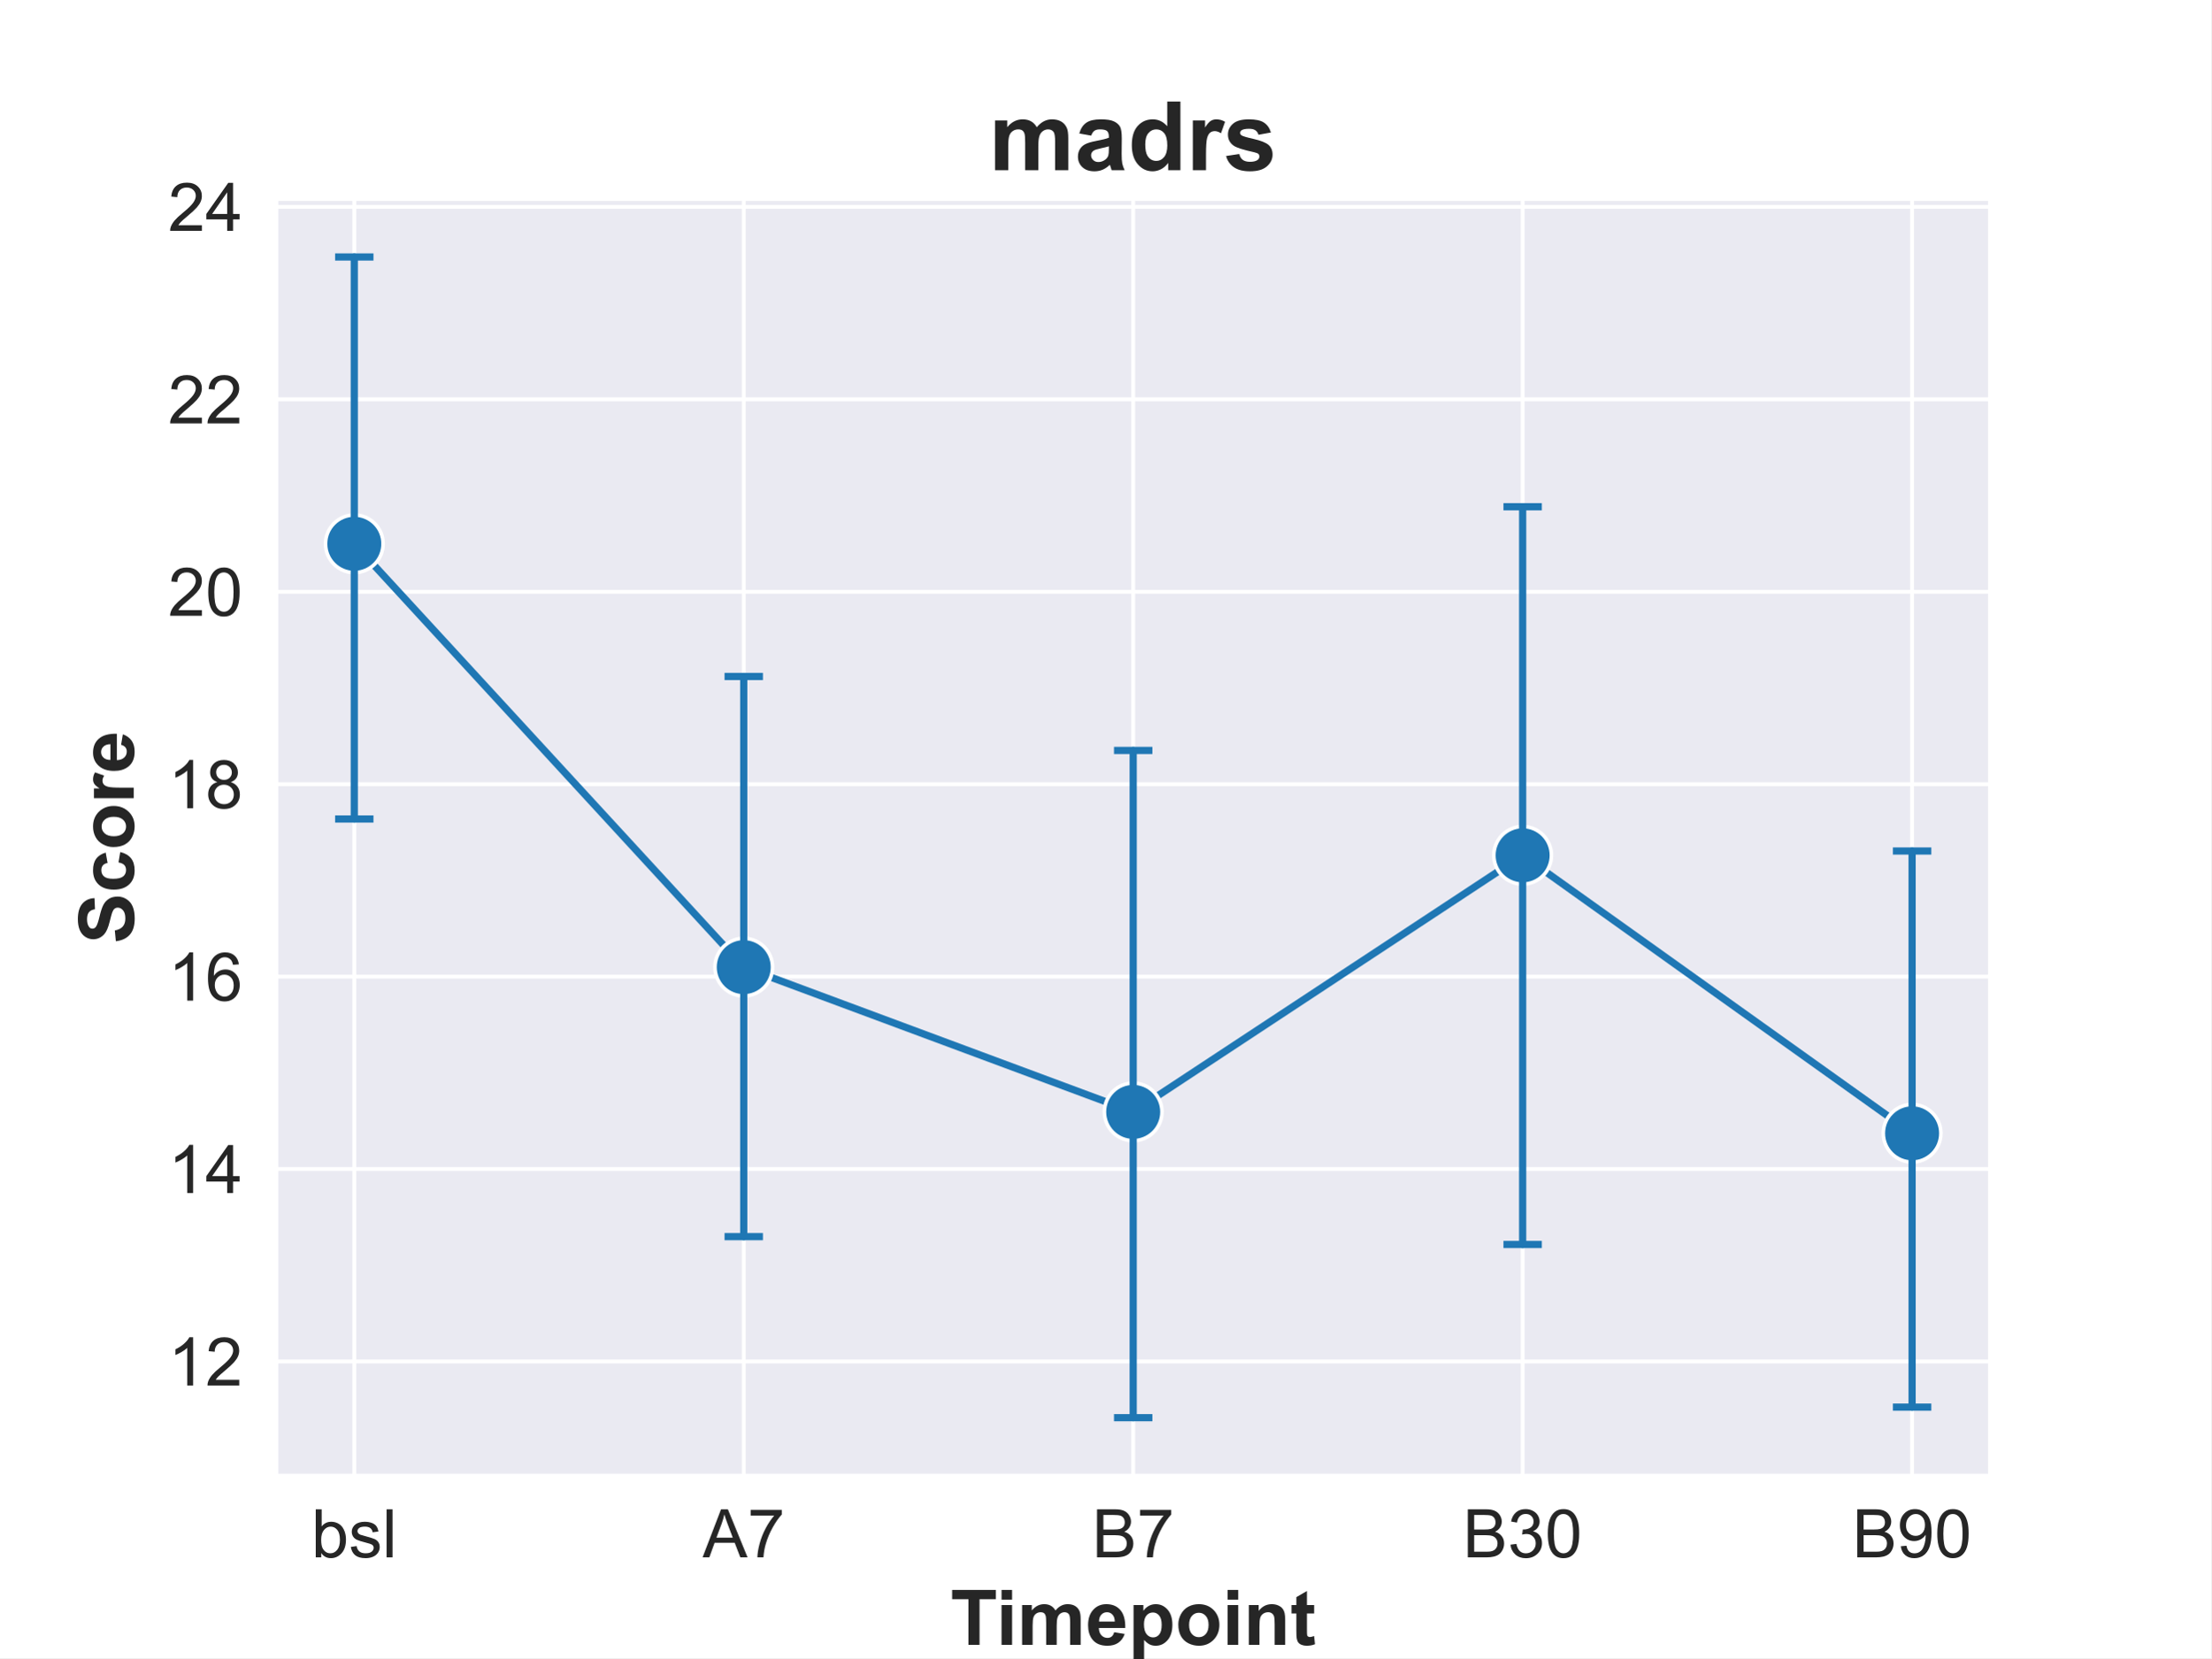
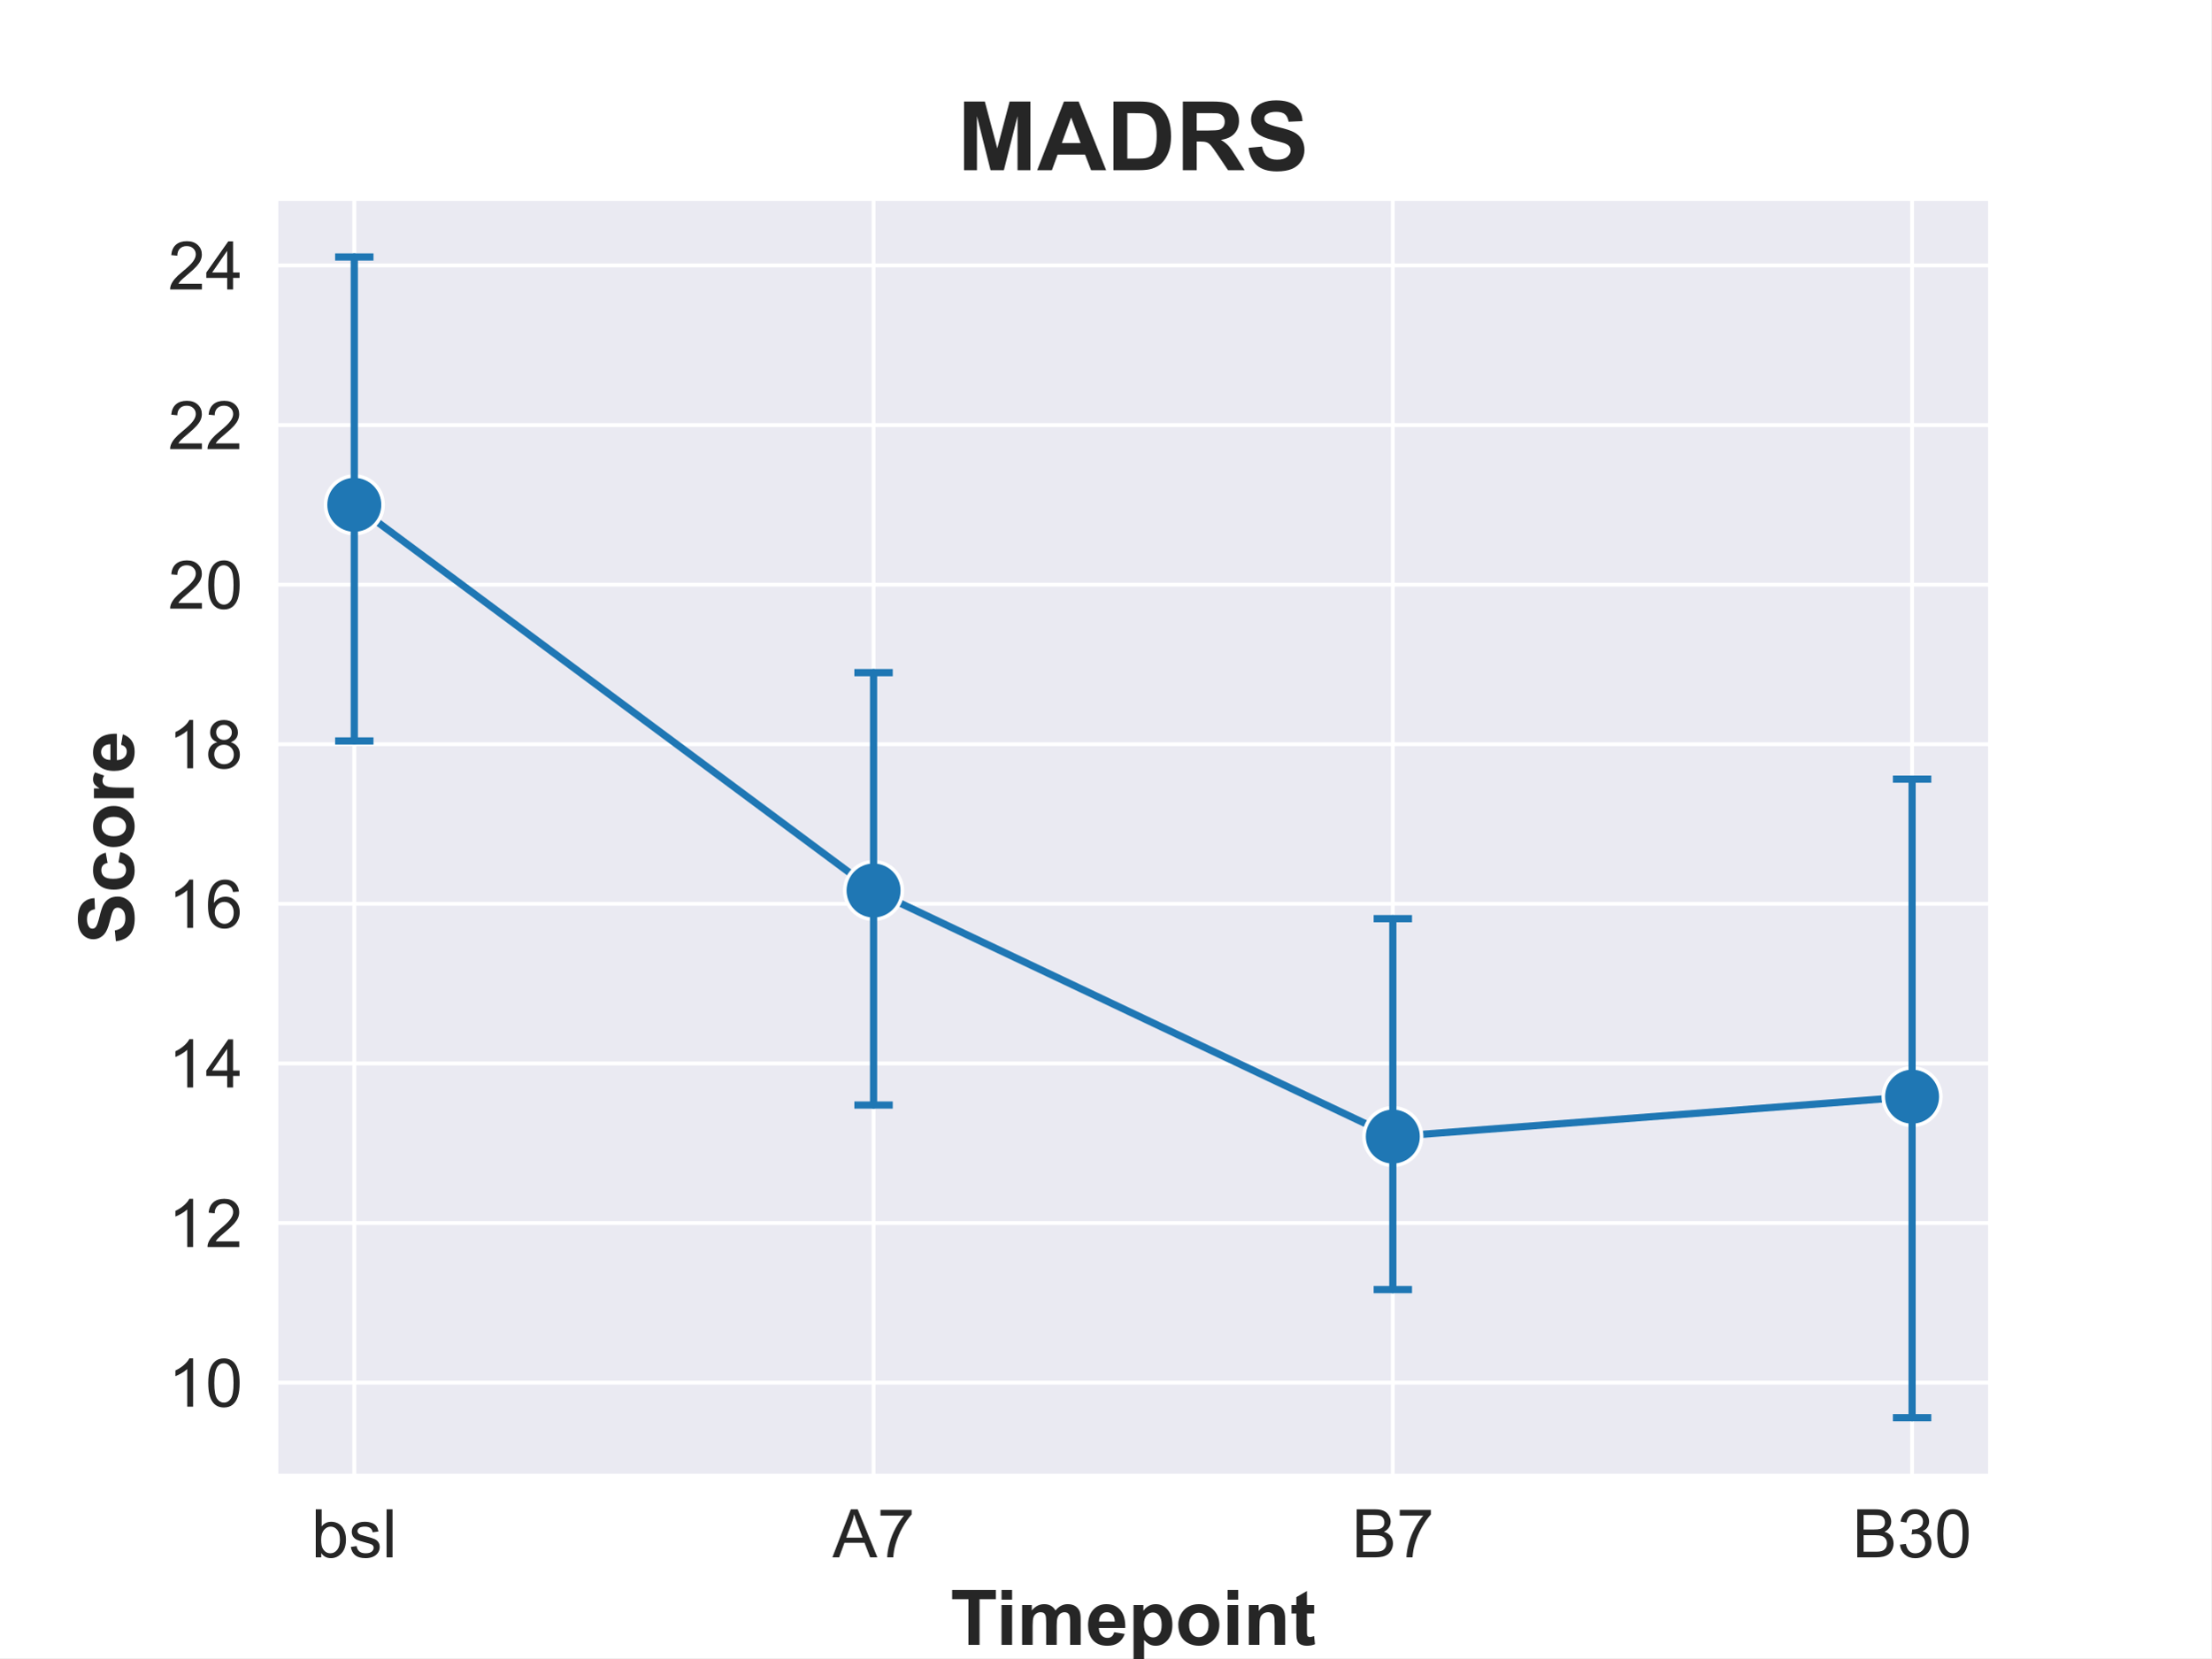
<svg xmlns="http://www.w3.org/2000/svg" xmlns:xlink="http://www.w3.org/1999/xlink" width="460.8pt" height="345.6pt" viewBox="0 0 460.8 345.6" version="1.1">
  <defs>
    <style type="text/css">*{stroke-linejoin: round; stroke-linecap: butt}</style>
  </defs>
  <g id="figure_1">
    <g id="patch_1">
      <path d="M 0 345.6  L 460.8 345.6  L 460.8 0  L 0 0  z " style="fill: #ffffff" />
    </g>
    <g id="axes_1">
      <g id="patch_2">
        <path d="M 57.6 307.584  L 414.72 307.584  L 414.72 41.472  L 57.6 41.472  z " style="fill: #eaeaf2" />
      </g>
      <g id="matplotlib.axis_1">
        <g id="xtick_1">
          <g id="line2d_1">
-             <path d="M 73.833 307.584  L 73.833 41.472  " clip-path="url(#p6dae0ef5f3)" style="fill: none; stroke: #ffffff; stroke-width: 0.8; stroke-linecap: round" />
+             <path d="M 73.833 307.584  L 73.833 41.472  " clip-path="url(#p312c85af71)" style="fill: none; stroke: #ffffff; stroke-width: 0.8; stroke-linecap: round" />
          </g>
          <g id="text_1">
            <g style="fill: #262626" transform="translate(64.88476 324.6049) scale(0.14 -0.14)">
              <defs>
                <path id="ArialMT-62" d="M 941 0  L 419 0  L 419 4581  L 981 4581  L 981 2947  Q 1338 3394 1891 3394  Q 2197 3394 2470 3270  Q 2744 3147 2920 2923  Q 3097 2700 3197 2384  Q 3297 2069 3297 1709  Q 3297 856 2875 390  Q 2453 -75 1863 -75  Q 1275 -75 941 416  L 941 0  z M 934 1684  Q 934 1088 1097 822  Q 1363 388 1816 388  Q 2184 388 2453 708  Q 2722 1028 2722 1663  Q 2722 2313 2464 2622  Q 2206 2931 1841 2931  Q 1472 2931 1203 2611  Q 934 2291 934 1684  z " transform="scale(0.015625)" />
                <path id="ArialMT-73" d="M 197 991  L 753 1078  Q 800 744 1014 566  Q 1228 388 1613 388  Q 2000 388 2187 545  Q 2375 703 2375 916  Q 2375 1106 2209 1216  Q 2094 1291 1634 1406  Q 1016 1563 777 1677  Q 538 1791 414 1992  Q 291 2194 291 2438  Q 291 2659 392 2848  Q 494 3038 669 3163  Q 800 3259 1026 3326  Q 1253 3394 1513 3394  Q 1903 3394 2198 3281  Q 2494 3169 2634 2976  Q 2775 2784 2828 2463  L 2278 2388  Q 2241 2644 2061 2787  Q 1881 2931 1553 2931  Q 1166 2931 1000 2803  Q 834 2675 834 2503  Q 834 2394 903 2306  Q 972 2216 1119 2156  Q 1203 2125 1616 2013  Q 2213 1853 2448 1751  Q 2684 1650 2818 1456  Q 2953 1263 2953 975  Q 2953 694 2789 445  Q 2625 197 2315 61  Q 2006 -75 1616 -75  Q 969 -75 630 194  Q 291 463 197 991  z " transform="scale(0.015625)" />
                <path id="ArialMT-6c" d="M 409 0  L 409 4581  L 972 4581  L 972 0  L 409 0  z " transform="scale(0.015625)" />
              </defs>
              <use xlink:href="#ArialMT-62" />
              <use xlink:href="#ArialMT-73" x="55.615" />
              <use xlink:href="#ArialMT-6c" x="105.615" />
            </g>
          </g>
        </g>
        <g id="xtick_2">
          <g id="line2d_2">
-             <path d="M 154.996 307.584  L 154.996 41.472  " clip-path="url(#p6dae0ef5f3)" style="fill: none; stroke: #ffffff; stroke-width: 0.8; stroke-linecap: round" />
+             <path d="M 182.051 307.584  L 182.051 41.472  " clip-path="url(#p312c85af71)" style="fill: none; stroke: #ffffff; stroke-width: 0.8; stroke-linecap: round" />
          </g>
          <g id="text_2">
-             <g style="fill: #262626" transform="translate(146.4345 324.6049) scale(0.14 -0.14)">
+             <g style="fill: #262626" transform="translate(173.489 324.6049) scale(0.14 -0.14)">
              <defs>
                <path id="ArialMT-41" d="M -9 0  L 1750 4581  L 2403 4581  L 4278 0  L 3588 0  L 3053 1388  L 1138 1388  L 634 0  L -9 0  z M 1313 1881  L 2866 1881  L 2388 3150  Q 2169 3728 2063 4100  Q 1975 3659 1816 3225  L 1313 1881  z " transform="scale(0.015625)" />
                <path id="ArialMT-37" d="M 303 3981  L 303 4522  L 3269 4522  L 3269 4084  Q 2831 3619 2401 2847  Q 1972 2075 1738 1259  Q 1569 684 1522 0  L 944 0  Q 953 541 1156 1306  Q 1359 2072 1739 2783  Q 2119 3494 2547 3981  L 303 3981  z " transform="scale(0.015625)" />
              </defs>
              <use xlink:href="#ArialMT-41" />
              <use xlink:href="#ArialMT-37" x="66.699" />
            </g>
          </g>
        </g>
        <g id="xtick_3">
          <g id="line2d_3">
-             <path d="M 236.16 307.584  L 236.16 41.472  " clip-path="url(#p6dae0ef5f3)" style="fill: none; stroke: #ffffff; stroke-width: 0.8; stroke-linecap: round" />
+             <path d="M 290.269 307.584  L 290.269 41.472  " clip-path="url(#p312c85af71)" style="fill: none; stroke: #ffffff; stroke-width: 0.8; stroke-linecap: round" />
          </g>
          <g id="text_3">
-             <g style="fill: #262626" transform="translate(227.5981 324.6049) scale(0.14 -0.14)">
+             <g style="fill: #262626" transform="translate(281.7072 324.6049) scale(0.14 -0.14)">
              <defs>
                <path id="ArialMT-42" d="M 469 0  L 469 4581  L 2188 4581  Q 2713 4581 3030 4442  Q 3347 4303 3526 4014  Q 3706 3725 3706 3409  Q 3706 3116 3547 2856  Q 3388 2597 3066 2438  Q 3481 2316 3704 2022  Q 3928 1728 3928 1328  Q 3928 1006 3792 729  Q 3656 453 3456 303  Q 3256 153 2954 76  Q 2653 0 2216 0  L 469 0  z M 1075 2656  L 2066 2656  Q 2469 2656 2644 2709  Q 2875 2778 2992 2937  Q 3109 3097 3109 3338  Q 3109 3566 3000 3739  Q 2891 3913 2687 3977  Q 2484 4041 1991 4041  L 1075 4041  L 1075 2656  z M 1075 541  L 2216 541  Q 2509 541 2628 563  Q 2838 600 2978 687  Q 3119 775 3209 942  Q 3300 1109 3300 1328  Q 3300 1584 3169 1773  Q 3038 1963 2805 2039  Q 2572 2116 2134 2116  L 1075 2116  L 1075 541  z " transform="scale(0.015625)" />
              </defs>
              <use xlink:href="#ArialMT-42" />
              <use xlink:href="#ArialMT-37" x="66.699" />
            </g>
          </g>
        </g>
        <g id="xtick_4">
          <g id="line2d_4">
-             <path d="M 317.324 307.584  L 317.324 41.472  " clip-path="url(#p6dae0ef5f3)" style="fill: none; stroke: #ffffff; stroke-width: 0.8; stroke-linecap: round" />
+             <path d="M 398.487 307.584  L 398.487 41.472  " clip-path="url(#p312c85af71)" style="fill: none; stroke: #ffffff; stroke-width: 0.8; stroke-linecap: round" />
          </g>
          <g id="text_4">
-             <g style="fill: #262626" transform="translate(304.8691 324.6049) scale(0.14 -0.14)">
+             <g style="fill: #262626" transform="translate(386.0327 324.6049) scale(0.14 -0.14)">
              <defs>
                <path id="ArialMT-33" d="M 269 1209  L 831 1284  Q 928 806 1161 595  Q 1394 384 1728 384  Q 2125 384 2398 659  Q 2672 934 2672 1341  Q 2672 1728 2419 1979  Q 2166 2231 1775 2231  Q 1616 2231 1378 2169  L 1441 2663  Q 1497 2656 1531 2656  Q 1891 2656 2178 2843  Q 2466 3031 2466 3422  Q 2466 3731 2256 3934  Q 2047 4138 1716 4138  Q 1388 4138 1169 3931  Q 950 3725 888 3313  L 325 3413  Q 428 3978 793 4289  Q 1159 4600 1703 4600  Q 2078 4600 2393 4439  Q 2709 4278 2876 4000  Q 3044 3722 3044 3409  Q 3044 3113 2884 2869  Q 2725 2625 2413 2481  Q 2819 2388 3044 2092  Q 3269 1797 3269 1353  Q 3269 753 2831 336  Q 2394 -81 1725 -81  Q 1122 -81 723 278  Q 325 638 269 1209  z " transform="scale(0.015625)" />
                <path id="ArialMT-30" d="M 266 2259  Q 266 3072 433 3567  Q 600 4063 929 4331  Q 1259 4600 1759 4600  Q 2128 4600 2406 4451  Q 2684 4303 2865 4023  Q 3047 3744 3150 3342  Q 3253 2941 3253 2259  Q 3253 1453 3087 958  Q 2922 463 2592 192  Q 2263 -78 1759 -78  Q 1097 -78 719 397  Q 266 969 266 2259  z M 844 2259  Q 844 1131 1108 757  Q 1372 384 1759 384  Q 2147 384 2411 759  Q 2675 1134 2675 2259  Q 2675 3391 2411 3762  Q 2147 4134 1753 4134  Q 1366 4134 1134 3806  Q 844 3388 844 2259  z " transform="scale(0.015625)" />
              </defs>
              <use xlink:href="#ArialMT-42" />
              <use xlink:href="#ArialMT-33" x="66.699" />
              <use xlink:href="#ArialMT-30" x="122.314" />
            </g>
          </g>
        </g>
-         <g id="xtick_5">
-           <g id="line2d_5">
-             <path d="M 398.487 307.584  L 398.487 41.472  " clip-path="url(#p6dae0ef5f3)" style="fill: none; stroke: #ffffff; stroke-width: 0.8; stroke-linecap: round" />
-           </g>
-           <g id="text_5">
-             <g style="fill: #262626" transform="translate(386.0327 324.6049) scale(0.14 -0.14)">
-               <defs>
-                 <path id="ArialMT-39" d="M 350 1059  L 891 1109  Q 959 728 1153 556  Q 1347 384 1650 384  Q 1909 384 2104 503  Q 2300 622 2425 820  Q 2550 1019 2634 1356  Q 2719 1694 2719 2044  Q 2719 2081 2716 2156  Q 2547 1888 2255 1720  Q 1963 1553 1622 1553  Q 1053 1553 659 1965  Q 266 2378 266 3053  Q 266 3750 677 4175  Q 1088 4600 1706 4600  Q 2153 4600 2523 4359  Q 2894 4119 3086 3673  Q 3278 3228 3278 2384  Q 3278 1506 3087 986  Q 2897 466 2520 194  Q 2144 -78 1638 -78  Q 1100 -78 759 220  Q 419 519 350 1059  z M 2653 3081  Q 2653 3566 2395 3850  Q 2138 4134 1775 4134  Q 1400 4134 1122 3828  Q 844 3522 844 3034  Q 844 2597 1108 2323  Q 1372 2050 1759 2050  Q 2150 2050 2401 2323  Q 2653 2597 2653 3081  z " transform="scale(0.015625)" />
-               </defs>
-               <use xlink:href="#ArialMT-42" />
-               <use xlink:href="#ArialMT-39" x="66.699" />
-               <use xlink:href="#ArialMT-30" x="122.314" />
-             </g>
-           </g>
-         </g>
-         <g id="text_6">
+         <g id="text_5">
          <g style="fill: #262626" transform="translate(198.0838 342.8399) scale(0.16 -0.16)">
            <defs>
              <path id="Arial-BoldMT-54" d="M 1497 0  L 1497 3806  L 138 3806  L 138 4581  L 3778 4581  L 3778 3806  L 2422 3806  L 2422 0  L 1497 0  z " transform="scale(0.015625)" />
              <path id="Arial-BoldMT-69" d="M 459 3769  L 459 4581  L 1338 4581  L 1338 3769  L 459 3769  z M 459 0  L 459 3319  L 1338 3319  L 1338 0  L 459 0  z " transform="scale(0.015625)" />
              <path id="Arial-BoldMT-6d" d="M 394 3319  L 1203 3319  L 1203 2866  Q 1638 3394 2238 3394  Q 2556 3394 2790 3262  Q 3025 3131 3175 2866  Q 3394 3131 3647 3262  Q 3900 3394 4188 3394  Q 4553 3394 4806 3245  Q 5059 3097 5184 2809  Q 5275 2597 5275 2122  L 5275 0  L 4397 0  L 4397 1897  Q 4397 2391 4306 2534  Q 4184 2722 3931 2722  Q 3747 2722 3584 2609  Q 3422 2497 3350 2280  Q 3278 2063 3278 1594  L 3278 0  L 2400 0  L 2400 1819  Q 2400 2303 2353 2443  Q 2306 2584 2207 2653  Q 2109 2722 1941 2722  Q 1738 2722 1575 2612  Q 1413 2503 1342 2297  Q 1272 2091 1272 1613  L 1272 0  L 394 0  L 394 3319  z " transform="scale(0.015625)" />
              <path id="Arial-BoldMT-65" d="M 2381 1056  L 3256 909  Q 3088 428 2723 176  Q 2359 -75 1813 -75  Q 947 -75 531 491  Q 203 944 203 1634  Q 203 2459 634 2926  Q 1066 3394 1725 3394  Q 2466 3394 2894 2905  Q 3322 2416 3303 1406  L 1103 1406  Q 1113 1016 1316 798  Q 1519 581 1822 581  Q 2028 581 2168 693  Q 2309 806 2381 1056  z M 2431 1944  Q 2422 2325 2234 2523  Q 2047 2722 1778 2722  Q 1491 2722 1303 2513  Q 1116 2303 1119 1944  L 2431 1944  z " transform="scale(0.015625)" />
              <path id="Arial-BoldMT-70" d="M 434 3319  L 1253 3319  L 1253 2831  Q 1413 3081 1684 3237  Q 1956 3394 2288 3394  Q 2866 3394 3269 2941  Q 3672 2488 3672 1678  Q 3672 847 3265 386  Q 2859 -75 2281 -75  Q 2006 -75 1782 34  Q 1559 144 1313 409  L 1313 -1263  L 434 -1263  L 434 3319  z M 1303 1716  Q 1303 1156 1525 889  Q 1747 622 2066 622  Q 2372 622 2575 867  Q 2778 1113 2778 1672  Q 2778 2194 2568 2447  Q 2359 2700 2050 2700  Q 1728 2700 1515 2451  Q 1303 2203 1303 1716  z " transform="scale(0.015625)" />
              <path id="Arial-BoldMT-6f" d="M 256 1706  Q 256 2144 472 2553  Q 688 2963 1083 3178  Q 1478 3394 1966 3394  Q 2719 3394 3200 2905  Q 3681 2416 3681 1669  Q 3681 916 3195 420  Q 2709 -75 1972 -75  Q 1516 -75 1102 131  Q 688 338 472 736  Q 256 1134 256 1706  z M 1156 1659  Q 1156 1166 1390 903  Q 1625 641 1969 641  Q 2313 641 2545 903  Q 2778 1166 2778 1666  Q 2778 2153 2545 2415  Q 2313 2678 1969 2678  Q 1625 2678 1390 2415  Q 1156 2153 1156 1659  z " transform="scale(0.015625)" />
              <path id="Arial-BoldMT-6e" d="M 3478 0  L 2600 0  L 2600 1694  Q 2600 2231 2544 2389  Q 2488 2547 2361 2634  Q 2234 2722 2056 2722  Q 1828 2722 1647 2597  Q 1466 2472 1398 2265  Q 1331 2059 1331 1503  L 1331 0  L 453 0  L 453 3319  L 1269 3319  L 1269 2831  Q 1703 3394 2363 3394  Q 2653 3394 2893 3289  Q 3134 3184 3257 3021  Q 3381 2859 3429 2653  Q 3478 2447 3478 2063  L 3478 0  z " transform="scale(0.015625)" />
              <path id="Arial-BoldMT-74" d="M 1981 3319  L 1981 2619  L 1381 2619  L 1381 1281  Q 1381 875 1398 808  Q 1416 741 1477 697  Q 1538 653 1625 653  Q 1747 653 1978 738  L 2053 56  Q 1747 -75 1359 -75  Q 1122 -75 931 4  Q 741 84 652 211  Q 563 338 528 553  Q 500 706 500 1172  L 500 2619  L 97 2619  L 97 3319  L 500 3319  L 500 3978  L 1381 4491  L 1381 3319  L 1981 3319  z " transform="scale(0.015625)" />
            </defs>
            <use xlink:href="#Arial-BoldMT-54" />
            <use xlink:href="#Arial-BoldMT-69" x="59.334" />
            <use xlink:href="#Arial-BoldMT-6d" x="87.117" />
            <use xlink:href="#Arial-BoldMT-65" x="176.033" />
            <use xlink:href="#Arial-BoldMT-70" x="231.648" />
            <use xlink:href="#Arial-BoldMT-6f" x="292.732" />
            <use xlink:href="#Arial-BoldMT-69" x="353.816" />
            <use xlink:href="#Arial-BoldMT-6e" x="381.6" />
            <use xlink:href="#Arial-BoldMT-74" x="442.684" />
          </g>
        </g>
      </g>
      <g id="matplotlib.axis_2">
        <g id="ytick_1">
+           <g id="line2d_5">
+             <path d="M 57.6 288.185  L 414.72 288.185  " clip-path="url(#p312c85af71)" style="fill: none; stroke: #ffffff; stroke-width: 0.8; stroke-linecap: round" />
+           </g>
+           <g id="text_6">
+             <g style="fill: #262626" transform="translate(35.02938 293.1954) scale(0.14 -0.14)">
+               <defs>
+                 <path id="ArialMT-31" d="M 2384 0  L 1822 0  L 1822 3584  Q 1619 3391 1289 3197  Q 959 3003 697 2906  L 697 3450  Q 1169 3672 1522 3987  Q 1875 4303 2022 4600  L 2384 4600  L 2384 0  z " transform="scale(0.015625)" />
+               </defs>
+               <use xlink:href="#ArialMT-31" />
+               <use xlink:href="#ArialMT-30" x="55.615" />
+             </g>
+           </g>
+         </g>
+         <g id="ytick_2">
          <g id="line2d_6">
-             <path d="M 57.6 283.777  L 414.72 283.777  " clip-path="url(#p6dae0ef5f3)" style="fill: none; stroke: #ffffff; stroke-width: 0.8; stroke-linecap: round" />
+             <path d="M 57.6 254.918  L 414.72 254.918  " clip-path="url(#p312c85af71)" style="fill: none; stroke: #ffffff; stroke-width: 0.8; stroke-linecap: round" />
          </g>
          <g id="text_7">
-             <g style="fill: #262626" transform="translate(35.02938 288.7878) scale(0.14 -0.14)">
-               <defs>
-                 <path id="ArialMT-31" d="M 2384 0  L 1822 0  L 1822 3584  Q 1619 3391 1289 3197  Q 959 3003 697 2906  L 697 3450  Q 1169 3672 1522 3987  Q 1875 4303 2022 4600  L 2384 4600  L 2384 0  z " transform="scale(0.015625)" />
+             <g style="fill: #262626" transform="translate(35.02938 259.9287) scale(0.14 -0.14)">
+               <defs>
                <path id="ArialMT-32" d="M 3222 541  L 3222 0  L 194 0  Q 188 203 259 391  Q 375 700 629 1000  Q 884 1300 1366 1694  Q 2113 2306 2375 2664  Q 2638 3022 2638 3341  Q 2638 3675 2398 3904  Q 2159 4134 1775 4134  Q 1369 4134 1125 3890  Q 881 3647 878 3216  L 300 3275  Q 359 3922 746 4261  Q 1134 4600 1788 4600  Q 2447 4600 2831 4234  Q 3216 3869 3216 3328  Q 3216 3053 3103 2787  Q 2991 2522 2730 2228  Q 2469 1934 1863 1422  Q 1356 997 1212 845  Q 1069 694 975 541  L 3222 541  z " transform="scale(0.015625)" />
              </defs>
              <use xlink:href="#ArialMT-31" />
              <use xlink:href="#ArialMT-32" x="55.615" />
            </g>
          </g>
        </g>
-         <g id="ytick_2">
+         <g id="ytick_3">
          <g id="line2d_7">
-             <path d="M 57.6 243.667  L 414.72 243.667  " clip-path="url(#p6dae0ef5f3)" style="fill: none; stroke: #ffffff; stroke-width: 0.8; stroke-linecap: round" />
+             <path d="M 57.6 221.652  L 414.72 221.652  " clip-path="url(#p312c85af71)" style="fill: none; stroke: #ffffff; stroke-width: 0.8; stroke-linecap: round" />
          </g>
          <g id="text_8">
-             <g style="fill: #262626" transform="translate(35.02938 248.6774) scale(0.14 -0.14)">
+             <g style="fill: #262626" transform="translate(35.02938 226.662) scale(0.14 -0.14)">
              <defs>
                <path id="ArialMT-34" d="M 2069 0  L 2069 1097  L 81 1097  L 81 1613  L 2172 4581  L 2631 4581  L 2631 1613  L 3250 1613  L 3250 1097  L 2631 1097  L 2631 0  L 2069 0  z M 2069 1613  L 2069 3678  L 634 1613  L 2069 1613  z " transform="scale(0.015625)" />
              </defs>
              <use xlink:href="#ArialMT-31" />
              <use xlink:href="#ArialMT-34" x="55.615" />
            </g>
          </g>
        </g>
-         <g id="ytick_3">
+         <g id="ytick_4">
          <g id="line2d_8">
-             <path d="M 57.6 203.557  L 414.72 203.557  " clip-path="url(#p6dae0ef5f3)" style="fill: none; stroke: #ffffff; stroke-width: 0.8; stroke-linecap: round" />
+             <path d="M 57.6 188.385  L 414.72 188.385  " clip-path="url(#p312c85af71)" style="fill: none; stroke: #ffffff; stroke-width: 0.8; stroke-linecap: round" />
          </g>
          <g id="text_9">
-             <g style="fill: #262626" transform="translate(35.02938 208.5671) scale(0.14 -0.14)">
+             <g style="fill: #262626" transform="translate(35.02938 193.3953) scale(0.14 -0.14)">
              <defs>
                <path id="ArialMT-36" d="M 3184 3459  L 2625 3416  Q 2550 3747 2413 3897  Q 2184 4138 1850 4138  Q 1581 4138 1378 3988  Q 1113 3794 959 3422  Q 806 3050 800 2363  Q 1003 2672 1297 2822  Q 1591 2972 1913 2972  Q 2475 2972 2870 2558  Q 3266 2144 3266 1488  Q 3266 1056 3080 686  Q 2894 316 2569 119  Q 2244 -78 1831 -78  Q 1128 -78 684 439  Q 241 956 241 2144  Q 241 3472 731 4075  Q 1159 4600 1884 4600  Q 2425 4600 2770 4297  Q 3116 3994 3184 3459  z M 888 1484  Q 888 1194 1011 928  Q 1134 663 1356 523  Q 1578 384 1822 384  Q 2178 384 2434 671  Q 2691 959 2691 1453  Q 2691 1928 2437 2201  Q 2184 2475 1800 2475  Q 1419 2475 1153 2201  Q 888 1928 888 1484  z " transform="scale(0.015625)" />
              </defs>
              <use xlink:href="#ArialMT-31" />
              <use xlink:href="#ArialMT-36" x="55.615" />
            </g>
          </g>
        </g>
-         <g id="ytick_4">
+         <g id="ytick_5">
          <g id="line2d_9">
-             <path d="M 57.6 163.446  L 414.72 163.446  " clip-path="url(#p6dae0ef5f3)" style="fill: none; stroke: #ffffff; stroke-width: 0.8; stroke-linecap: round" />
+             <path d="M 57.6 155.118  L 414.72 155.118  " clip-path="url(#p312c85af71)" style="fill: none; stroke: #ffffff; stroke-width: 0.8; stroke-linecap: round" />
          </g>
          <g id="text_10">
-             <g style="fill: #262626" transform="translate(35.02938 168.4567) scale(0.14 -0.14)">
+             <g style="fill: #262626" transform="translate(35.02938 160.1286) scale(0.14 -0.14)">
              <defs>
                <path id="ArialMT-38" d="M 1131 2484  Q 781 2613 612 2850  Q 444 3088 444 3419  Q 444 3919 803 4259  Q 1163 4600 1759 4600  Q 2359 4600 2725 4251  Q 3091 3903 3091 3403  Q 3091 3084 2923 2848  Q 2756 2613 2416 2484  Q 2838 2347 3058 2040  Q 3278 1734 3278 1309  Q 3278 722 2862 322  Q 2447 -78 1769 -78  Q 1091 -78 675 323  Q 259 725 259 1325  Q 259 1772 486 2073  Q 713 2375 1131 2484  z M 1019 3438  Q 1019 3113 1228 2906  Q 1438 2700 1772 2700  Q 2097 2700 2305 2904  Q 2513 3109 2513 3406  Q 2513 3716 2298 3927  Q 2084 4138 1766 4138  Q 1444 4138 1231 3931  Q 1019 3725 1019 3438  z M 838 1322  Q 838 1081 952 856  Q 1066 631 1291 507  Q 1516 384 1775 384  Q 2178 384 2440 643  Q 2703 903 2703 1303  Q 2703 1709 2433 1975  Q 2163 2241 1756 2241  Q 1359 2241 1098 1978  Q 838 1716 838 1322  z " transform="scale(0.015625)" />
              </defs>
              <use xlink:href="#ArialMT-31" />
              <use xlink:href="#ArialMT-38" x="55.615" />
            </g>
          </g>
        </g>
-         <g id="ytick_5">
+         <g id="ytick_6">
          <g id="line2d_10">
-             <path d="M 57.6 123.336  L 414.72 123.336  " clip-path="url(#p6dae0ef5f3)" style="fill: none; stroke: #ffffff; stroke-width: 0.8; stroke-linecap: round" />
+             <path d="M 57.6 121.851  L 414.72 121.851  " clip-path="url(#p312c85af71)" style="fill: none; stroke: #ffffff; stroke-width: 0.8; stroke-linecap: round" />
          </g>
          <g id="text_11">
-             <g style="fill: #262626" transform="translate(35.02938 128.3464) scale(0.14 -0.14)">
+             <g style="fill: #262626" transform="translate(35.02938 126.8619) scale(0.14 -0.14)">
              <use xlink:href="#ArialMT-32" />
              <use xlink:href="#ArialMT-30" x="55.615" />
            </g>
          </g>
        </g>
-         <g id="ytick_6">
+         <g id="ytick_7">
          <g id="line2d_11">
-             <path d="M 57.6 83.226  L 414.72 83.226  " clip-path="url(#p6dae0ef5f3)" style="fill: none; stroke: #ffffff; stroke-width: 0.8; stroke-linecap: round" />
+             <path d="M 57.6 88.585  L 414.72 88.585  " clip-path="url(#p312c85af71)" style="fill: none; stroke: #ffffff; stroke-width: 0.8; stroke-linecap: round" />
          </g>
          <g id="text_12">
-             <g style="fill: #262626" transform="translate(35.02938 88.23602) scale(0.14 -0.14)">
+             <g style="fill: #262626" transform="translate(35.02938 93.59514) scale(0.14 -0.14)">
              <use xlink:href="#ArialMT-32" />
              <use xlink:href="#ArialMT-32" x="55.615" />
            </g>
          </g>
        </g>
-         <g id="ytick_7">
+         <g id="ytick_8">
          <g id="line2d_12">
-             <path d="M 57.6 43.115  L 414.72 43.115  " clip-path="url(#p6dae0ef5f3)" style="fill: none; stroke: #ffffff; stroke-width: 0.8; stroke-linecap: round" />
+             <path d="M 57.6 55.318  L 414.72 55.318  " clip-path="url(#p312c85af71)" style="fill: none; stroke: #ffffff; stroke-width: 0.8; stroke-linecap: round" />
          </g>
          <g id="text_13">
-             <g style="fill: #262626" transform="translate(35.02938 48.12567) scale(0.14 -0.14)">
+             <g style="fill: #262626" transform="translate(35.02938 60.32844) scale(0.14 -0.14)">
              <use xlink:href="#ArialMT-32" />
              <use xlink:href="#ArialMT-34" x="55.615" />
            </g>
          </g>
        </g>
        <g id="text_14">
          <g style="fill: #262626" transform="translate(27.87187 196.7618) rotate(-90) scale(0.16 -0.16)">
            <defs>
              <path id="Arial-BoldMT-53" d="M 231 1491  L 1131 1578  Q 1213 1125 1461 912  Q 1709 700 2131 700  Q 2578 700 2804 889  Q 3031 1078 3031 1331  Q 3031 1494 2936 1608  Q 2841 1722 2603 1806  Q 2441 1863 1863 2006  Q 1119 2191 819 2459  Q 397 2838 397 3381  Q 397 3731 595 4036  Q 794 4341 1167 4500  Q 1541 4659 2069 4659  Q 2931 4659 3367 4281  Q 3803 3903 3825 3272  L 2900 3231  Q 2841 3584 2645 3739  Q 2450 3894 2059 3894  Q 1656 3894 1428 3728  Q 1281 3622 1281 3444  Q 1281 3281 1419 3166  Q 1594 3019 2269 2859  Q 2944 2700 3267 2529  Q 3591 2359 3773 2064  Q 3956 1769 3956 1334  Q 3956 941 3737 597  Q 3519 253 3119 86  Q 2719 -81 2122 -81  Q 1253 -81 787 320  Q 322 722 231 1491  z " transform="scale(0.015625)" />
              <path id="Arial-BoldMT-63" d="M 3353 2338  L 2488 2181  Q 2444 2441 2289 2572  Q 2134 2703 1888 2703  Q 1559 2703 1364 2476  Q 1169 2250 1169 1719  Q 1169 1128 1367 884  Q 1566 641 1900 641  Q 2150 641 2309 783  Q 2469 925 2534 1272  L 3397 1125  Q 3263 531 2881 228  Q 2500 -75 1859 -75  Q 1131 -75 698 384  Q 266 844 266 1656  Q 266 2478 700 2936  Q 1134 3394 1875 3394  Q 2481 3394 2839 3133  Q 3197 2872 3353 2338  z " transform="scale(0.015625)" />
              <path id="Arial-BoldMT-72" d="M 1300 0  L 422 0  L 422 3319  L 1238 3319  L 1238 2847  Q 1447 3181 1614 3287  Q 1781 3394 1994 3394  Q 2294 3394 2572 3228  L 2300 2463  Q 2078 2606 1888 2606  Q 1703 2606 1575 2504  Q 1447 2403 1373 2137  Q 1300 1872 1300 1025  L 1300 0  z " transform="scale(0.015625)" />
            </defs>
            <use xlink:href="#Arial-BoldMT-53" />
            <use xlink:href="#Arial-BoldMT-63" x="66.699" />
            <use xlink:href="#Arial-BoldMT-6f" x="122.314" />
            <use xlink:href="#Arial-BoldMT-72" x="183.398" />
            <use xlink:href="#Arial-BoldMT-65" x="222.314" />
          </g>
        </g>
      </g>
      <g id="line2d_13">
-         <path d="M 73.833 113.342  L 154.996 201.585  L 236.16 231.757  L 317.324 178.277  L 398.487 236.214  " clip-path="url(#p6dae0ef5f3)" style="fill: none; stroke: #1f77b4; stroke-width: 1.5; stroke-linecap: round" />
+         <path d="M 73.833 105.218  L 182.051 185.613  L 290.269 236.899  L 398.487 228.582  " clip-path="url(#p312c85af71)" style="fill: none; stroke: #1f77b4; stroke-width: 1.5; stroke-linecap: round" />
        <defs>
-           <path id="ma7644c9ce3" d="M 0 6  C 1.591 6 3.117 5.368 4.243 4.243  C 5.368 3.117 6 1.591 6 0  C 6 -1.591 5.368 -3.117 4.243 -4.243  C 3.117 -5.368 1.591 -6 0 -6  C -1.591 -6 -3.117 -5.368 -4.243 -4.243  C -5.368 -3.117 -6 -1.591 -6 0  C -6 1.591 -5.368 3.117 -4.243 4.243  C -3.117 5.368 -1.591 6 0 6  z " style="stroke: #ffffff; stroke-width: 0.75" />
+           <path id="m91f7d11511" d="M 0 6  C 1.591 6 3.117 5.368 4.243 4.243  C 5.368 3.117 6 1.591 6 0  C 6 -1.591 5.368 -3.117 4.243 -4.243  C 3.117 -5.368 1.591 -6 0 -6  C -1.591 -6 -3.117 -5.368 -4.243 -4.243  C -5.368 -3.117 -6 -1.591 -6 0  C -6 1.591 -5.368 3.117 -4.243 4.243  C -3.117 5.368 -1.591 6 0 6  z " style="stroke: #ffffff; stroke-width: 0.75" />
        </defs>
-         <g clip-path="url(#p6dae0ef5f3)">
-           <use xlink:href="#ma7644c9ce3" x="73.833" y="113.342" style="fill: #1f77b4; stroke: #ffffff; stroke-width: 0.75" />
-           <use xlink:href="#ma7644c9ce3" x="154.996" y="201.585" style="fill: #1f77b4; stroke: #ffffff; stroke-width: 0.75" />
-           <use xlink:href="#ma7644c9ce3" x="236.16" y="231.757" style="fill: #1f77b4; stroke: #ffffff; stroke-width: 0.75" />
-           <use xlink:href="#ma7644c9ce3" x="317.324" y="178.277" style="fill: #1f77b4; stroke: #ffffff; stroke-width: 0.75" />
-           <use xlink:href="#ma7644c9ce3" x="398.487" y="236.214" style="fill: #1f77b4; stroke: #ffffff; stroke-width: 0.75" />
+         <g clip-path="url(#p312c85af71)">
+           <use xlink:href="#m91f7d11511" x="73.833" y="105.218" style="fill: #1f77b4; stroke: #ffffff; stroke-width: 0.75" />
+           <use xlink:href="#m91f7d11511" x="182.051" y="185.613" style="fill: #1f77b4; stroke: #ffffff; stroke-width: 0.75" />
+           <use xlink:href="#m91f7d11511" x="290.269" y="236.899" style="fill: #1f77b4; stroke: #ffffff; stroke-width: 0.75" />
+           <use xlink:href="#m91f7d11511" x="398.487" y="228.582" style="fill: #1f77b4; stroke: #ffffff; stroke-width: 0.75" />
        </g>
      </g>
      <g id="LineCollection_1">
-         <path d="M 73.833 170.71  L 73.833 53.568  " clip-path="url(#p6dae0ef5f3)" style="fill: none; stroke: #1f77b4; stroke-width: 1.5; stroke-linecap: round" />
-         <path d="M 154.996 257.75  L 154.996 140.999  " clip-path="url(#p6dae0ef5f3)" style="fill: none; stroke: #1f77b4; stroke-width: 1.5; stroke-linecap: round" />
-         <path d="M 236.16 295.488  L 236.16 156.417  " clip-path="url(#p6dae0ef5f3)" style="fill: none; stroke: #1f77b4; stroke-width: 1.5; stroke-linecap: round" />
-         <path d="M 317.324 259.389  L 317.324 105.621  " clip-path="url(#p6dae0ef5f3)" style="fill: none; stroke: #1f77b4; stroke-width: 1.5; stroke-linecap: round" />
-         <path d="M 398.487 293.293  L 398.487 177.374  " clip-path="url(#p6dae0ef5f3)" style="fill: none; stroke: #1f77b4; stroke-width: 1.5; stroke-linecap: round" />
+         <path d="M 73.833 154.434  L 73.833 53.568  " clip-path="url(#p312c85af71)" style="fill: none; stroke: #1f77b4; stroke-width: 1.5; stroke-linecap: round" />
+         <path d="M 182.051 230.323  L 182.051 140.2  " clip-path="url(#p312c85af71)" style="fill: none; stroke: #1f77b4; stroke-width: 1.5; stroke-linecap: round" />
+         <path d="M 290.269 268.788  L 290.269 191.478  " clip-path="url(#p312c85af71)" style="fill: none; stroke: #1f77b4; stroke-width: 1.5; stroke-linecap: round" />
+         <path d="M 398.487 295.488  L 398.487 162.395  " clip-path="url(#p312c85af71)" style="fill: none; stroke: #1f77b4; stroke-width: 1.5; stroke-linecap: round" />
      </g>
      <g id="line2d_14">
        <defs>
-           <path id="md511708415" d="M 4 0  L -4 -0  " style="stroke: #1f77b4; stroke-width: 1.5" />
+           <path id="m4e4ae03af1" d="M 4 0  L -4 -0  " style="stroke: #1f77b4; stroke-width: 1.5" />
        </defs>
-         <g clip-path="url(#p6dae0ef5f3)">
-           <use xlink:href="#md511708415" x="73.833" y="170.71" style="fill: #1f77b4; stroke: #1f77b4; stroke-width: 1.5" />
-           <use xlink:href="#md511708415" x="154.996" y="257.75" style="fill: #1f77b4; stroke: #1f77b4; stroke-width: 1.5" />
-           <use xlink:href="#md511708415" x="236.16" y="295.488" style="fill: #1f77b4; stroke: #1f77b4; stroke-width: 1.5" />
-           <use xlink:href="#md511708415" x="317.324" y="259.389" style="fill: #1f77b4; stroke: #1f77b4; stroke-width: 1.5" />
-           <use xlink:href="#md511708415" x="398.487" y="293.293" style="fill: #1f77b4; stroke: #1f77b4; stroke-width: 1.5" />
+         <g clip-path="url(#p312c85af71)">
+           <use xlink:href="#m4e4ae03af1" x="73.833" y="154.434" style="fill: #1f77b4; stroke: #1f77b4; stroke-width: 1.5" />
+           <use xlink:href="#m4e4ae03af1" x="182.051" y="230.323" style="fill: #1f77b4; stroke: #1f77b4; stroke-width: 1.5" />
+           <use xlink:href="#m4e4ae03af1" x="290.269" y="268.788" style="fill: #1f77b4; stroke: #1f77b4; stroke-width: 1.5" />
+           <use xlink:href="#m4e4ae03af1" x="398.487" y="295.488" style="fill: #1f77b4; stroke: #1f77b4; stroke-width: 1.5" />
        </g>
      </g>
      <g id="line2d_15">
-         <g clip-path="url(#p6dae0ef5f3)">
-           <use xlink:href="#md511708415" x="73.833" y="53.568" style="fill: #1f77b4; stroke: #1f77b4; stroke-width: 1.5" />
-           <use xlink:href="#md511708415" x="154.996" y="140.999" style="fill: #1f77b4; stroke: #1f77b4; stroke-width: 1.5" />
-           <use xlink:href="#md511708415" x="236.16" y="156.417" style="fill: #1f77b4; stroke: #1f77b4; stroke-width: 1.5" />
-           <use xlink:href="#md511708415" x="317.324" y="105.621" style="fill: #1f77b4; stroke: #1f77b4; stroke-width: 1.5" />
-           <use xlink:href="#md511708415" x="398.487" y="177.374" style="fill: #1f77b4; stroke: #1f77b4; stroke-width: 1.5" />
+         <g clip-path="url(#p312c85af71)">
+           <use xlink:href="#m4e4ae03af1" x="73.833" y="53.568" style="fill: #1f77b4; stroke: #1f77b4; stroke-width: 1.5" />
+           <use xlink:href="#m4e4ae03af1" x="182.051" y="140.2" style="fill: #1f77b4; stroke: #1f77b4; stroke-width: 1.5" />
+           <use xlink:href="#m4e4ae03af1" x="290.269" y="191.478" style="fill: #1f77b4; stroke: #1f77b4; stroke-width: 1.5" />
+           <use xlink:href="#m4e4ae03af1" x="398.487" y="162.395" style="fill: #1f77b4; stroke: #1f77b4; stroke-width: 1.5" />
        </g>
      </g>
      <g id="line2d_16" />
      <g id="patch_3">
        <path d="M 57.6 307.584  L 57.6 41.472  " style="fill: none; stroke: #ffffff; stroke-width: 0.8; stroke-linejoin: miter; stroke-linecap: square" />
      </g>
      <g id="patch_4">
        <path d="M 414.72 307.584  L 414.72 41.472  " style="fill: none; stroke: #ffffff; stroke-width: 0.8; stroke-linejoin: miter; stroke-linecap: square" />
      </g>
      <g id="patch_5">
        <path d="M 57.6 307.584  L 414.72 307.584  " style="fill: none; stroke: #ffffff; stroke-width: 0.8; stroke-linejoin: miter; stroke-linecap: square" />
      </g>
      <g id="patch_6">
        <path d="M 57.6 41.472  L 414.72 41.472  " style="fill: none; stroke: #ffffff; stroke-width: 0.8; stroke-linejoin: miter; stroke-linecap: square" />
      </g>
      <g id="text_15">
-         <g style="fill: #262626" transform="translate(206.1459 35.472) scale(0.2 -0.2)">
+         <g style="fill: #262626" transform="translate(199.4944 35.472) scale(0.2 -0.2)">
          <defs>
-             <path id="Arial-BoldMT-61" d="M 1116 2306  L 319 2450  Q 453 2931 781 3162  Q 1109 3394 1756 3394  Q 2344 3394 2631 3255  Q 2919 3116 3036 2902  Q 3153 2688 3153 2116  L 3144 1091  Q 3144 653 3186 445  Q 3228 238 3344 0  L 2475 0  Q 2441 88 2391 259  Q 2369 338 2359 363  Q 2134 144 1878 34  Q 1622 -75 1331 -75  Q 819 -75 523 203  Q 228 481 228 906  Q 228 1188 362 1408  Q 497 1628 739 1745  Q 981 1863 1438 1950  Q 2053 2066 2291 2166  L 2291 2253  Q 2291 2506 2166 2614  Q 2041 2722 1694 2722  Q 1459 2722 1328 2630  Q 1197 2538 1116 2306  z M 2291 1594  Q 2122 1538 1756 1459  Q 1391 1381 1278 1306  Q 1106 1184 1106 997  Q 1106 813 1243 678  Q 1381 544 1594 544  Q 1831 544 2047 700  Q 2206 819 2256 991  Q 2291 1103 2291 1419  L 2291 1594  z " transform="scale(0.015625)" />
-             <path id="Arial-BoldMT-64" d="M 3503 0  L 2688 0  L 2688 488  Q 2484 203 2207 64  Q 1931 -75 1650 -75  Q 1078 -75 670 386  Q 263 847 263 1672  Q 263 2516 659 2955  Q 1056 3394 1663 3394  Q 2219 3394 2625 2931  L 2625 4581  L 3503 4581  L 3503 0  z M 1159 1731  Q 1159 1200 1306 963  Q 1519 619 1900 619  Q 2203 619 2415 876  Q 2628 1134 2628 1647  Q 2628 2219 2422 2470  Q 2216 2722 1894 2722  Q 1581 2722 1370 2473  Q 1159 2225 1159 1731  z " transform="scale(0.015625)" />
-             <path id="Arial-BoldMT-73" d="M 150 947  L 1031 1081  Q 1088 825 1259 692  Q 1431 559 1741 559  Q 2081 559 2253 684  Q 2369 772 2369 919  Q 2369 1019 2306 1084  Q 2241 1147 2013 1200  Q 950 1434 666 1628  Q 272 1897 272 2375  Q 272 2806 612 3100  Q 953 3394 1669 3394  Q 2350 3394 2681 3172  Q 3013 2950 3138 2516  L 2309 2363  Q 2256 2556 2107 2659  Q 1959 2763 1684 2763  Q 1338 2763 1188 2666  Q 1088 2597 1088 2488  Q 1088 2394 1175 2328  Q 1294 2241 1995 2081  Q 2697 1922 2975 1691  Q 3250 1456 3250 1038  Q 3250 581 2869 253  Q 2488 -75 1741 -75  Q 1063 -75 667 200  Q 272 475 150 947  z " transform="scale(0.015625)" />
+             <path id="Arial-BoldMT-4d" d="M 453 0  L 453 4581  L 1838 4581  L 2669 1456  L 3491 4581  L 4878 4581  L 4878 0  L 4019 0  L 4019 3606  L 3109 0  L 2219 0  L 1313 3606  L 1313 0  L 453 0  z " transform="scale(0.015625)" />
+             <path id="Arial-BoldMT-41" d="M 4597 0  L 3591 0  L 3191 1041  L 1359 1041  L 981 0  L 0 0  L 1784 4581  L 2763 4581  L 4597 0  z M 2894 1813  L 2263 3513  L 1644 1813  L 2894 1813  z " transform="scale(0.015625)" />
+             <path id="Arial-BoldMT-44" d="M 463 4581  L 2153 4581  Q 2725 4581 3025 4494  Q 3428 4375 3715 4072  Q 4003 3769 4153 3330  Q 4303 2891 4303 2247  Q 4303 1681 4163 1272  Q 3991 772 3672 463  Q 3431 228 3022 97  Q 2716 0 2203 0  L 463 0  L 463 4581  z M 1388 3806  L 1388 772  L 2078 772  Q 2466 772 2638 816  Q 2863 872 3011 1006  Q 3159 1141 3253 1448  Q 3347 1756 3347 2288  Q 3347 2819 3253 3103  Q 3159 3388 2990 3547  Q 2822 3706 2563 3763  Q 2369 3806 1803 3806  L 1388 3806  z " transform="scale(0.015625)" />
+             <path id="Arial-BoldMT-52" d="M 469 0  L 469 4581  L 2416 4581  Q 3150 4581 3483 4457  Q 3816 4334 4016 4018  Q 4216 3703 4216 3297  Q 4216 2781 3912 2445  Q 3609 2109 3006 2022  Q 3306 1847 3501 1637  Q 3697 1428 4028 894  L 4588 0  L 3481 0  L 2813 997  Q 2456 1531 2325 1670  Q 2194 1809 2047 1861  Q 1900 1913 1581 1913  L 1394 1913  L 1394 0  L 469 0  z M 1394 2644  L 2078 2644  Q 2744 2644 2909 2700  Q 3075 2756 3169 2893  Q 3263 3031 3263 3238  Q 3263 3469 3139 3611  Q 3016 3753 2791 3791  Q 2678 3806 2116 3806  L 1394 3806  L 1394 2644  z " transform="scale(0.015625)" />
          </defs>
-           <use xlink:href="#Arial-BoldMT-6d" />
-           <use xlink:href="#Arial-BoldMT-61" x="88.916" />
-           <use xlink:href="#Arial-BoldMT-64" x="144.531" />
-           <use xlink:href="#Arial-BoldMT-72" x="205.615" />
-           <use xlink:href="#Arial-BoldMT-73" x="244.531" />
+           <use xlink:href="#Arial-BoldMT-4d" />
+           <use xlink:href="#Arial-BoldMT-41" x="83.301" />
+           <use xlink:href="#Arial-BoldMT-44" x="155.518" />
+           <use xlink:href="#Arial-BoldMT-52" x="227.734" />
+           <use xlink:href="#Arial-BoldMT-53" x="299.951" />
        </g>
      </g>
    </g>
  </g>
  <defs>
-     <clipPath id="p6dae0ef5f3">
+     <clipPath id="p312c85af71">
      <rect x="57.6" y="41.472" width="357.12" height="266.112" />
    </clipPath>
  </defs>
</svg>
